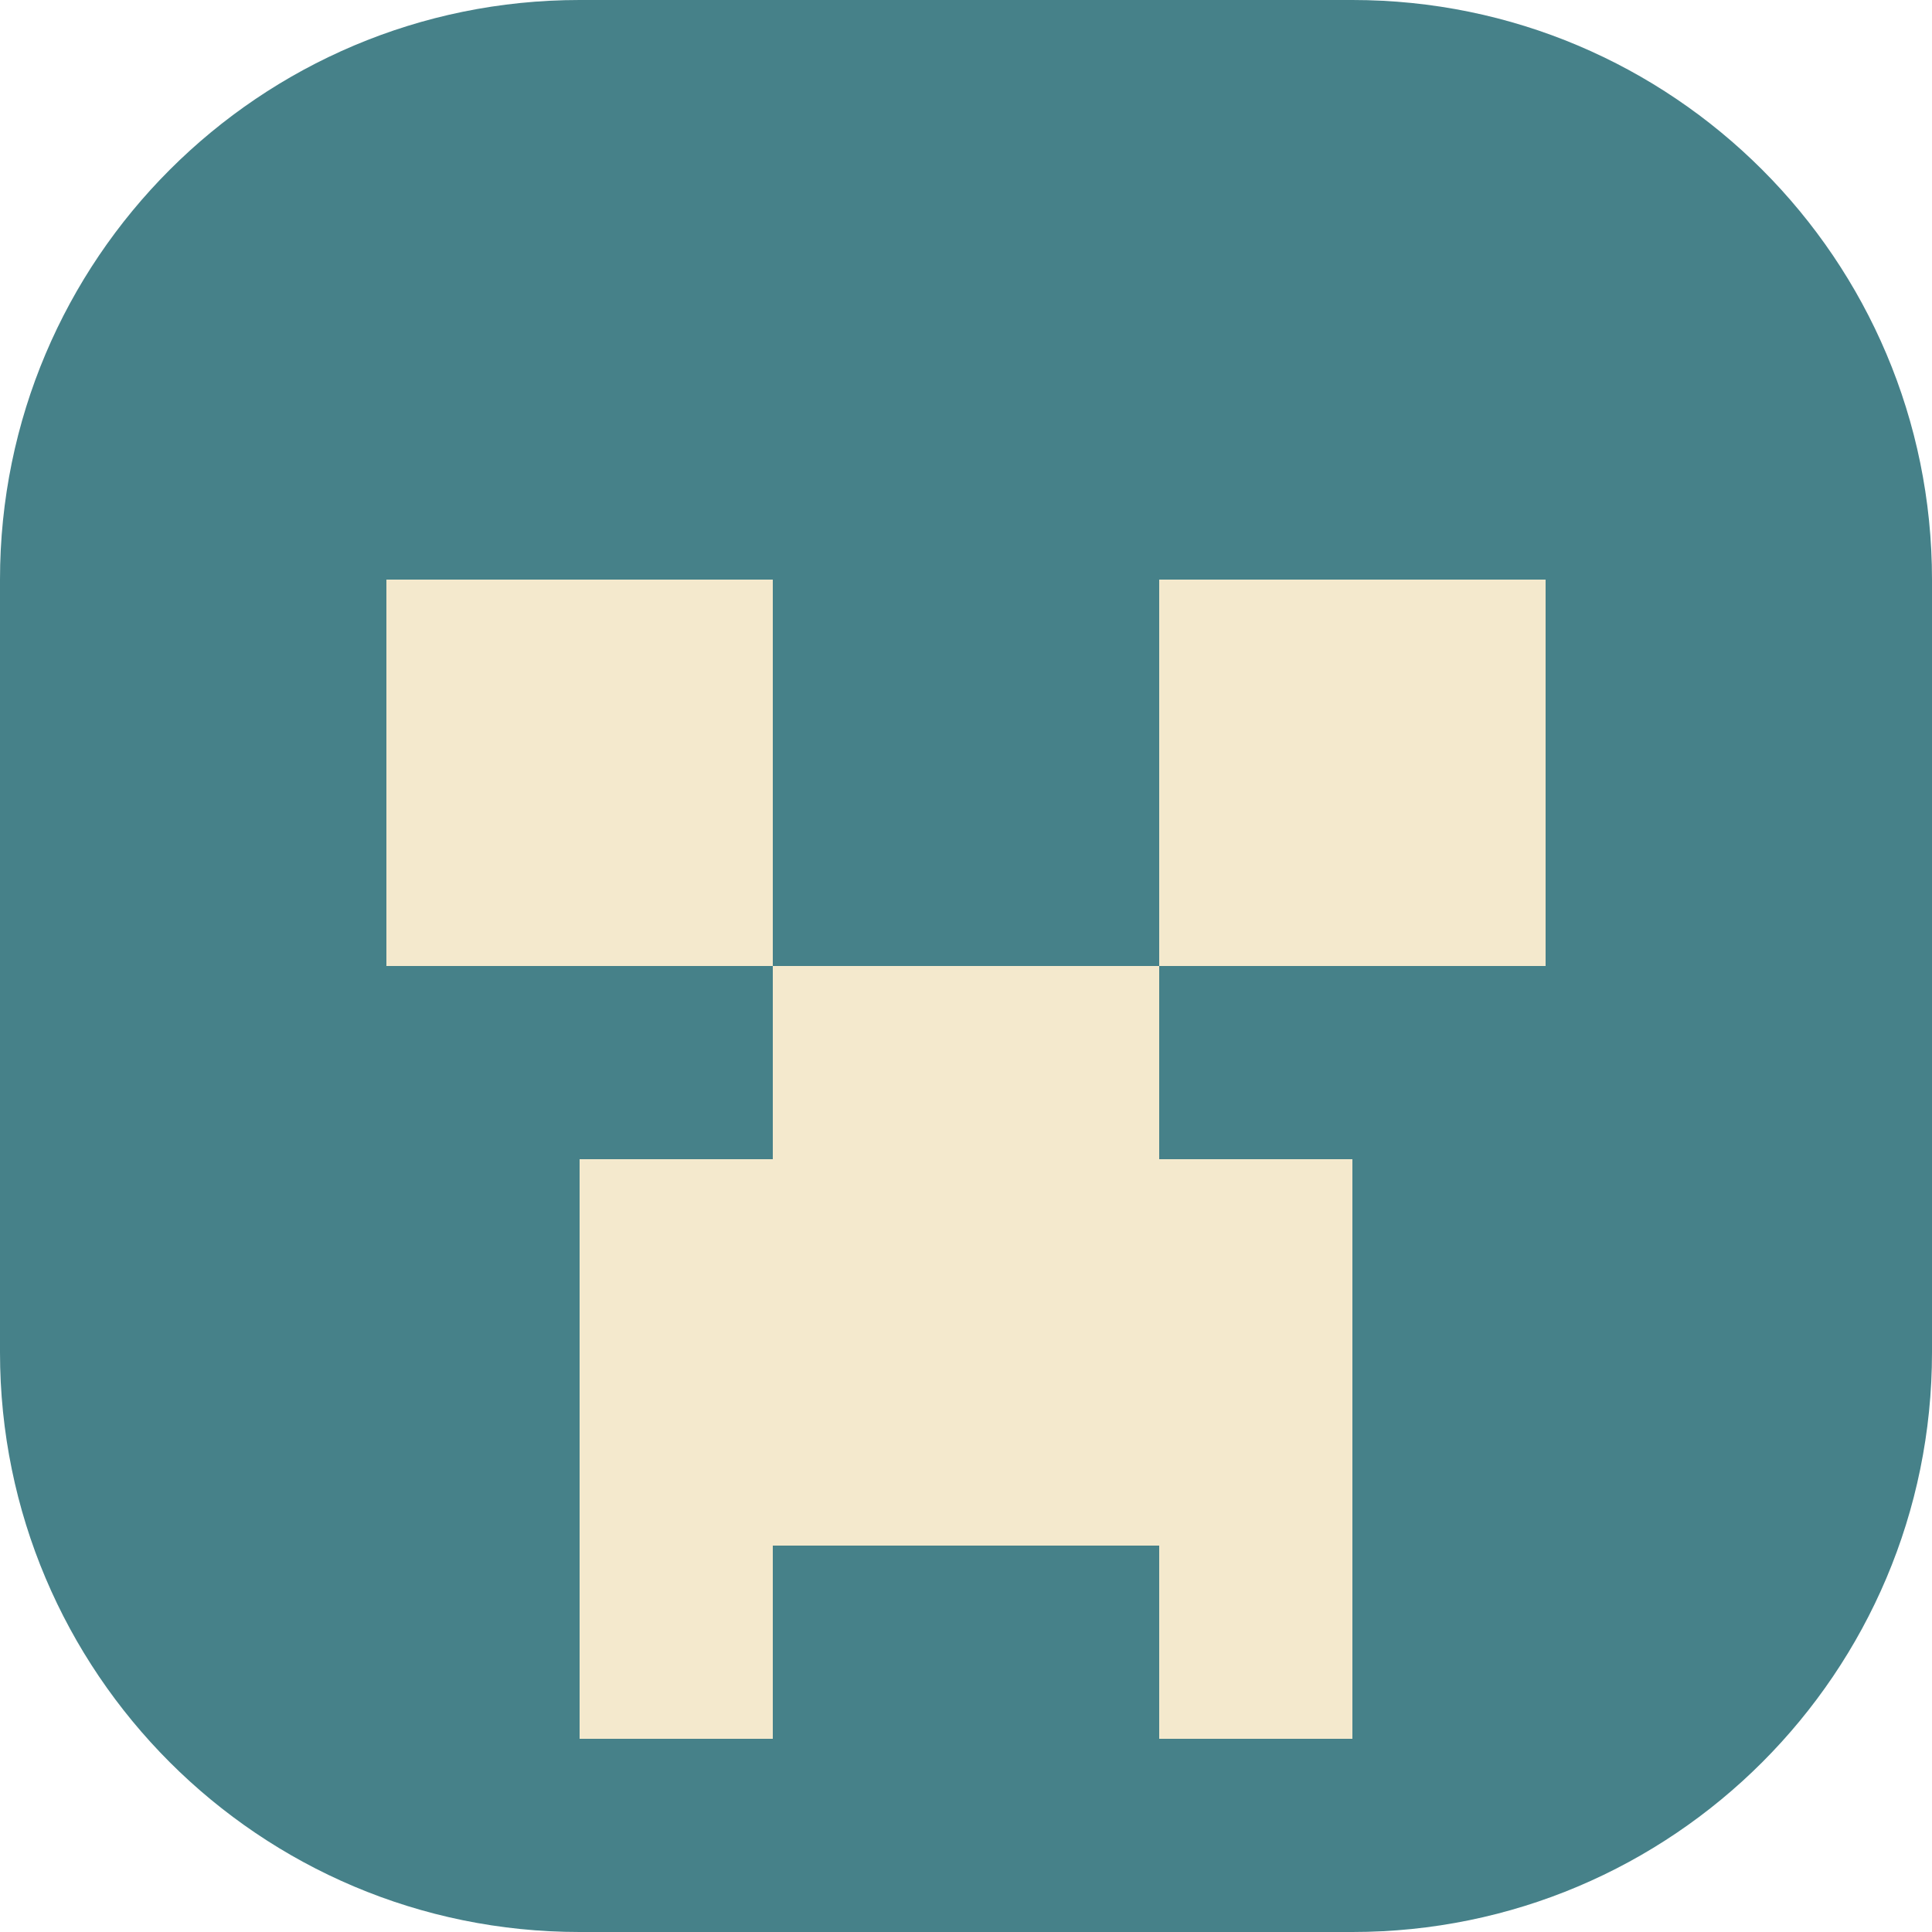
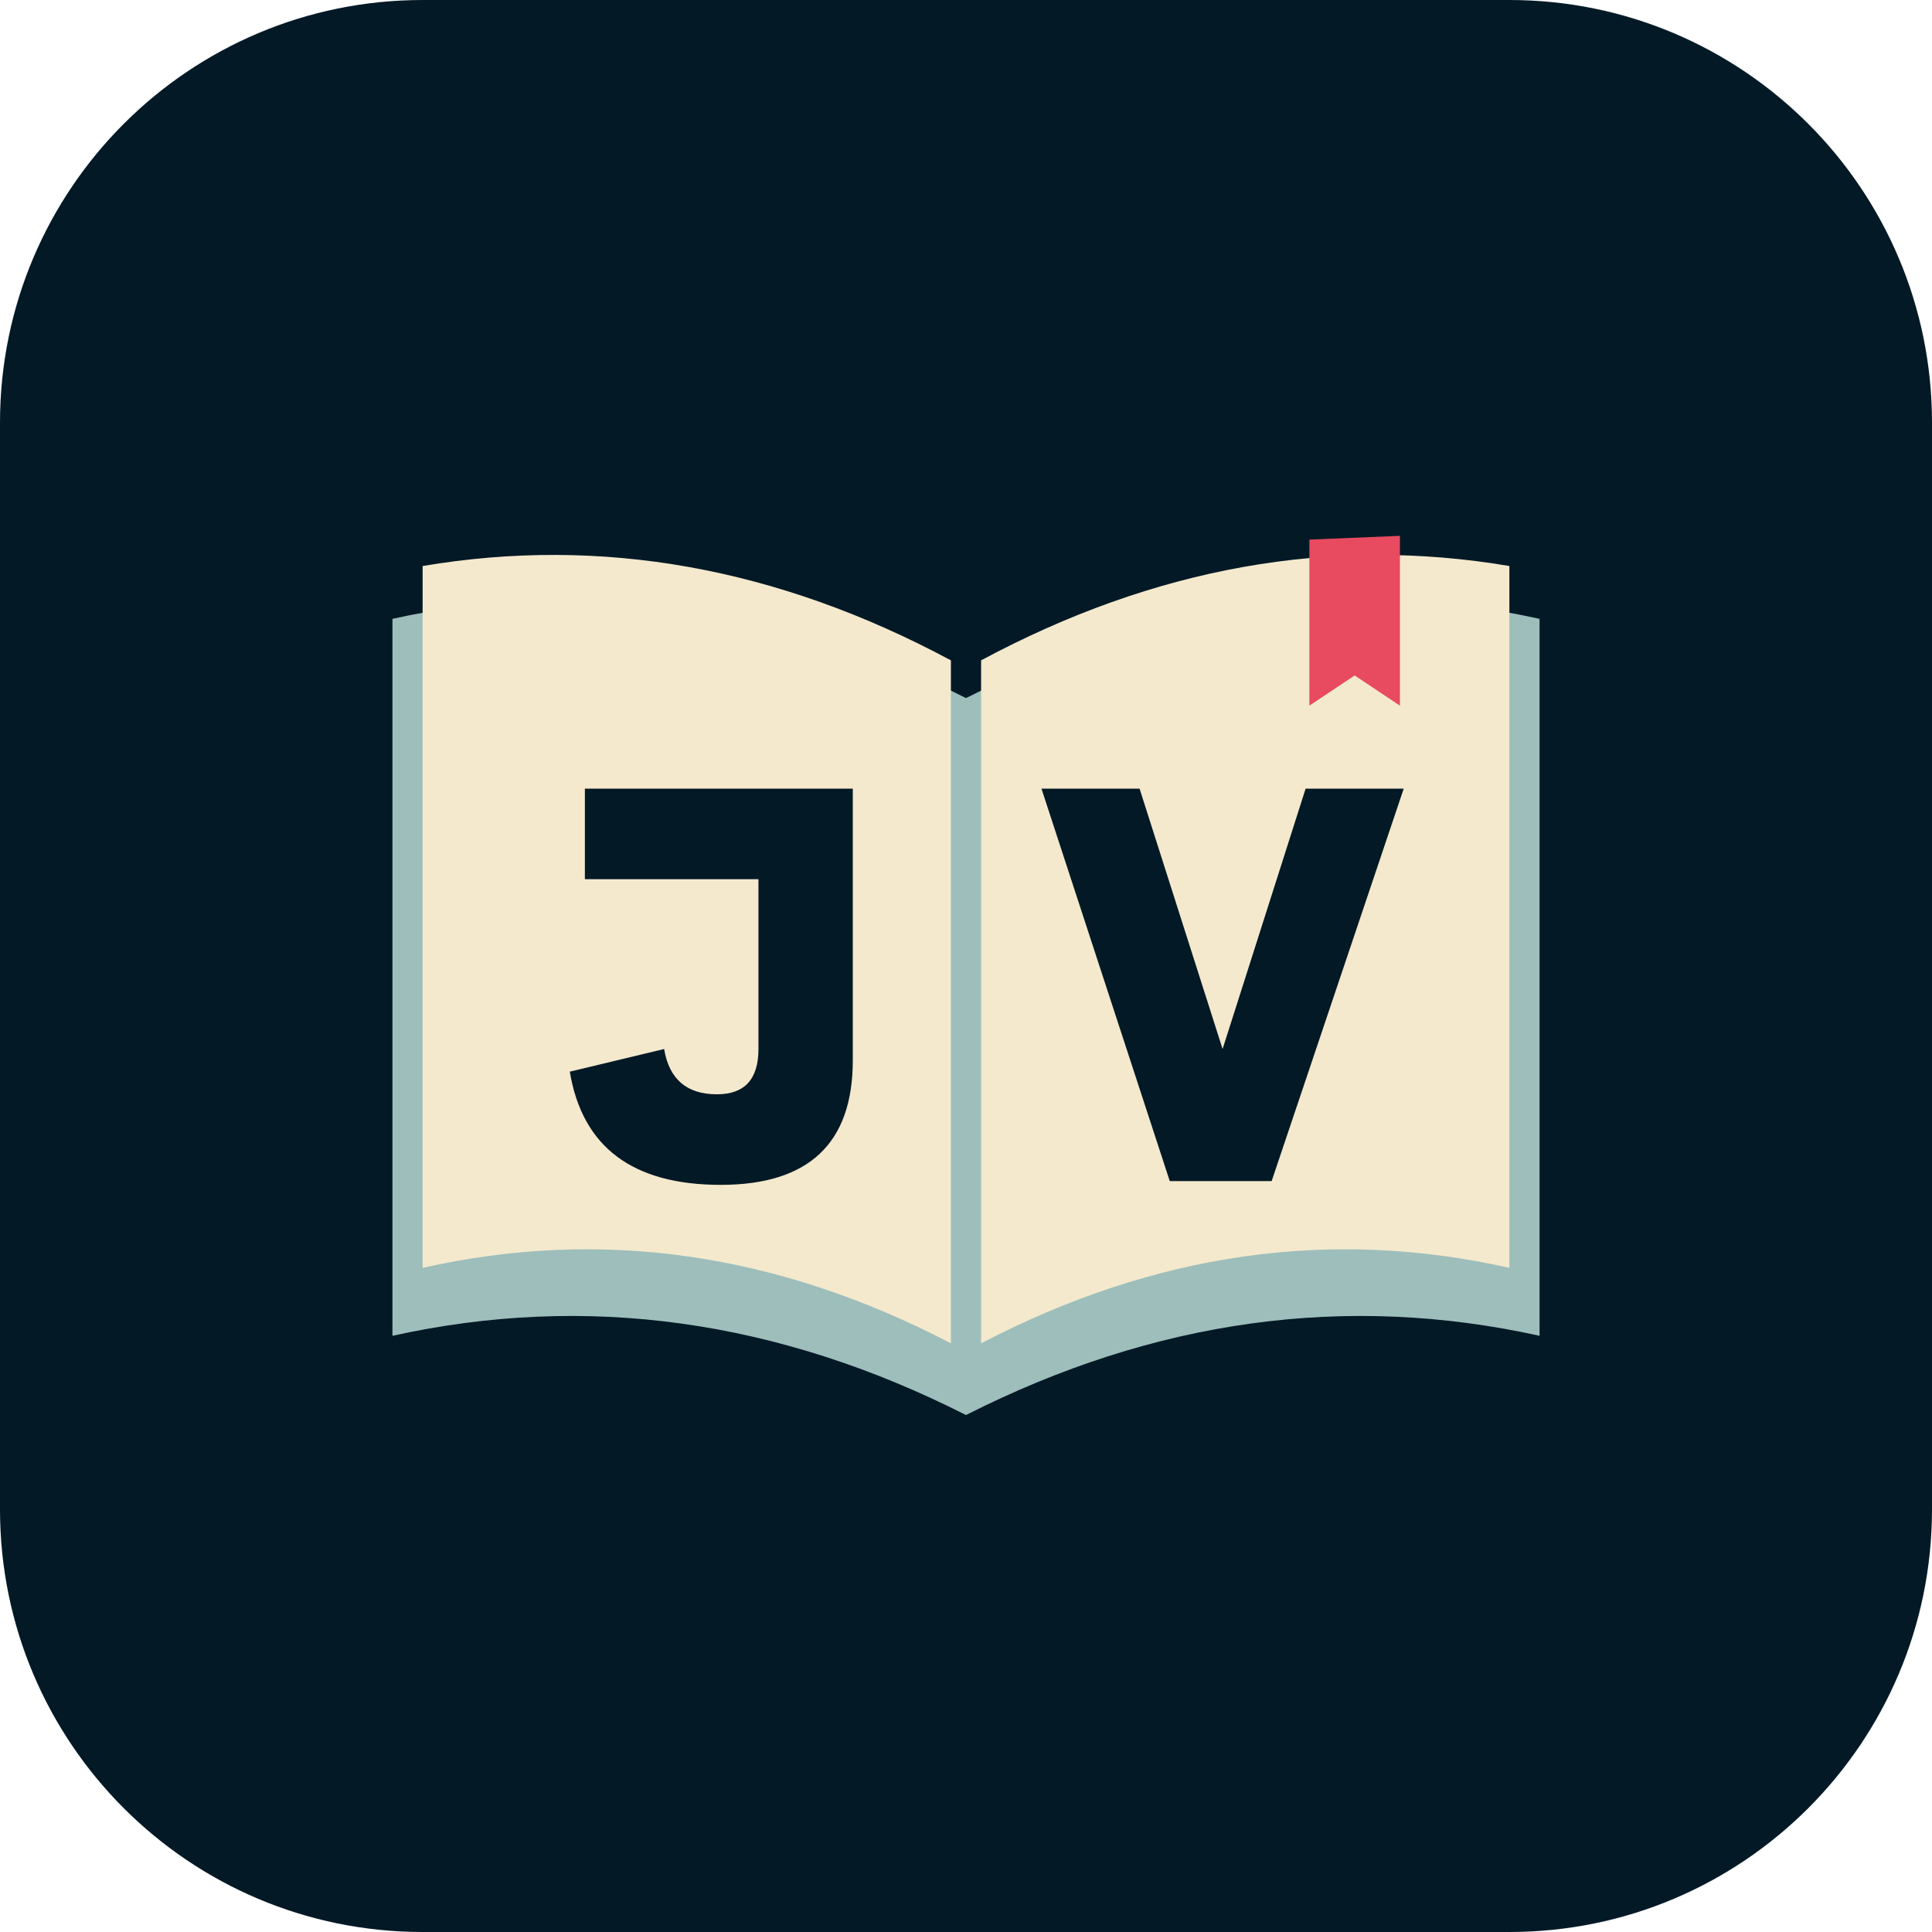
- <svg xmlns="http://www.w3.org/2000/svg" viewBox="0 0 40 40">
-   <rect width="40" height="40" rx="12" fill="#468189" />
-   <path d="M8 12h8v8H8zM24 12h8v8h-8zM16 20h8v4h-8zM12 24h16v12h-4v-4h-8v4h-4z" fill="#f4e9cd" shape-rendering="crispEdges" />
+ <svg xmlns="http://www.w3.org/2000/svg" viewBox="0 0 512 512">
+   <rect width="512" height="512" rx="112" fill="#031926" />
+   <path d="M104 164Q181 147 256 185Q331 147 408 164V354Q331 337 256 375Q181 337 104 354Z" fill="#9dbebb" />
+   <path d="M112 150Q183 138 252 175V356Q183 320 112 336Z" fill="#f4e9cd" />
+   <path d="M260 175Q329 138 400 150V336Q329 320 260 356Z" fill="#f4e9cd" />
+   <path d="M155 209H226V281Q226 314 191 314Q156 314 151 284L176 278Q178 290 190 290Q201 290 201 278V233H155Z" fill="#031926" />
+   <path d="M276 209H302L324 278L346 209H372L337 313H310Z" fill="#031926" />
+   <path d="M347 143L371 142V187L359 179L347 187Z" fill="#e84a5f" />
</svg>
